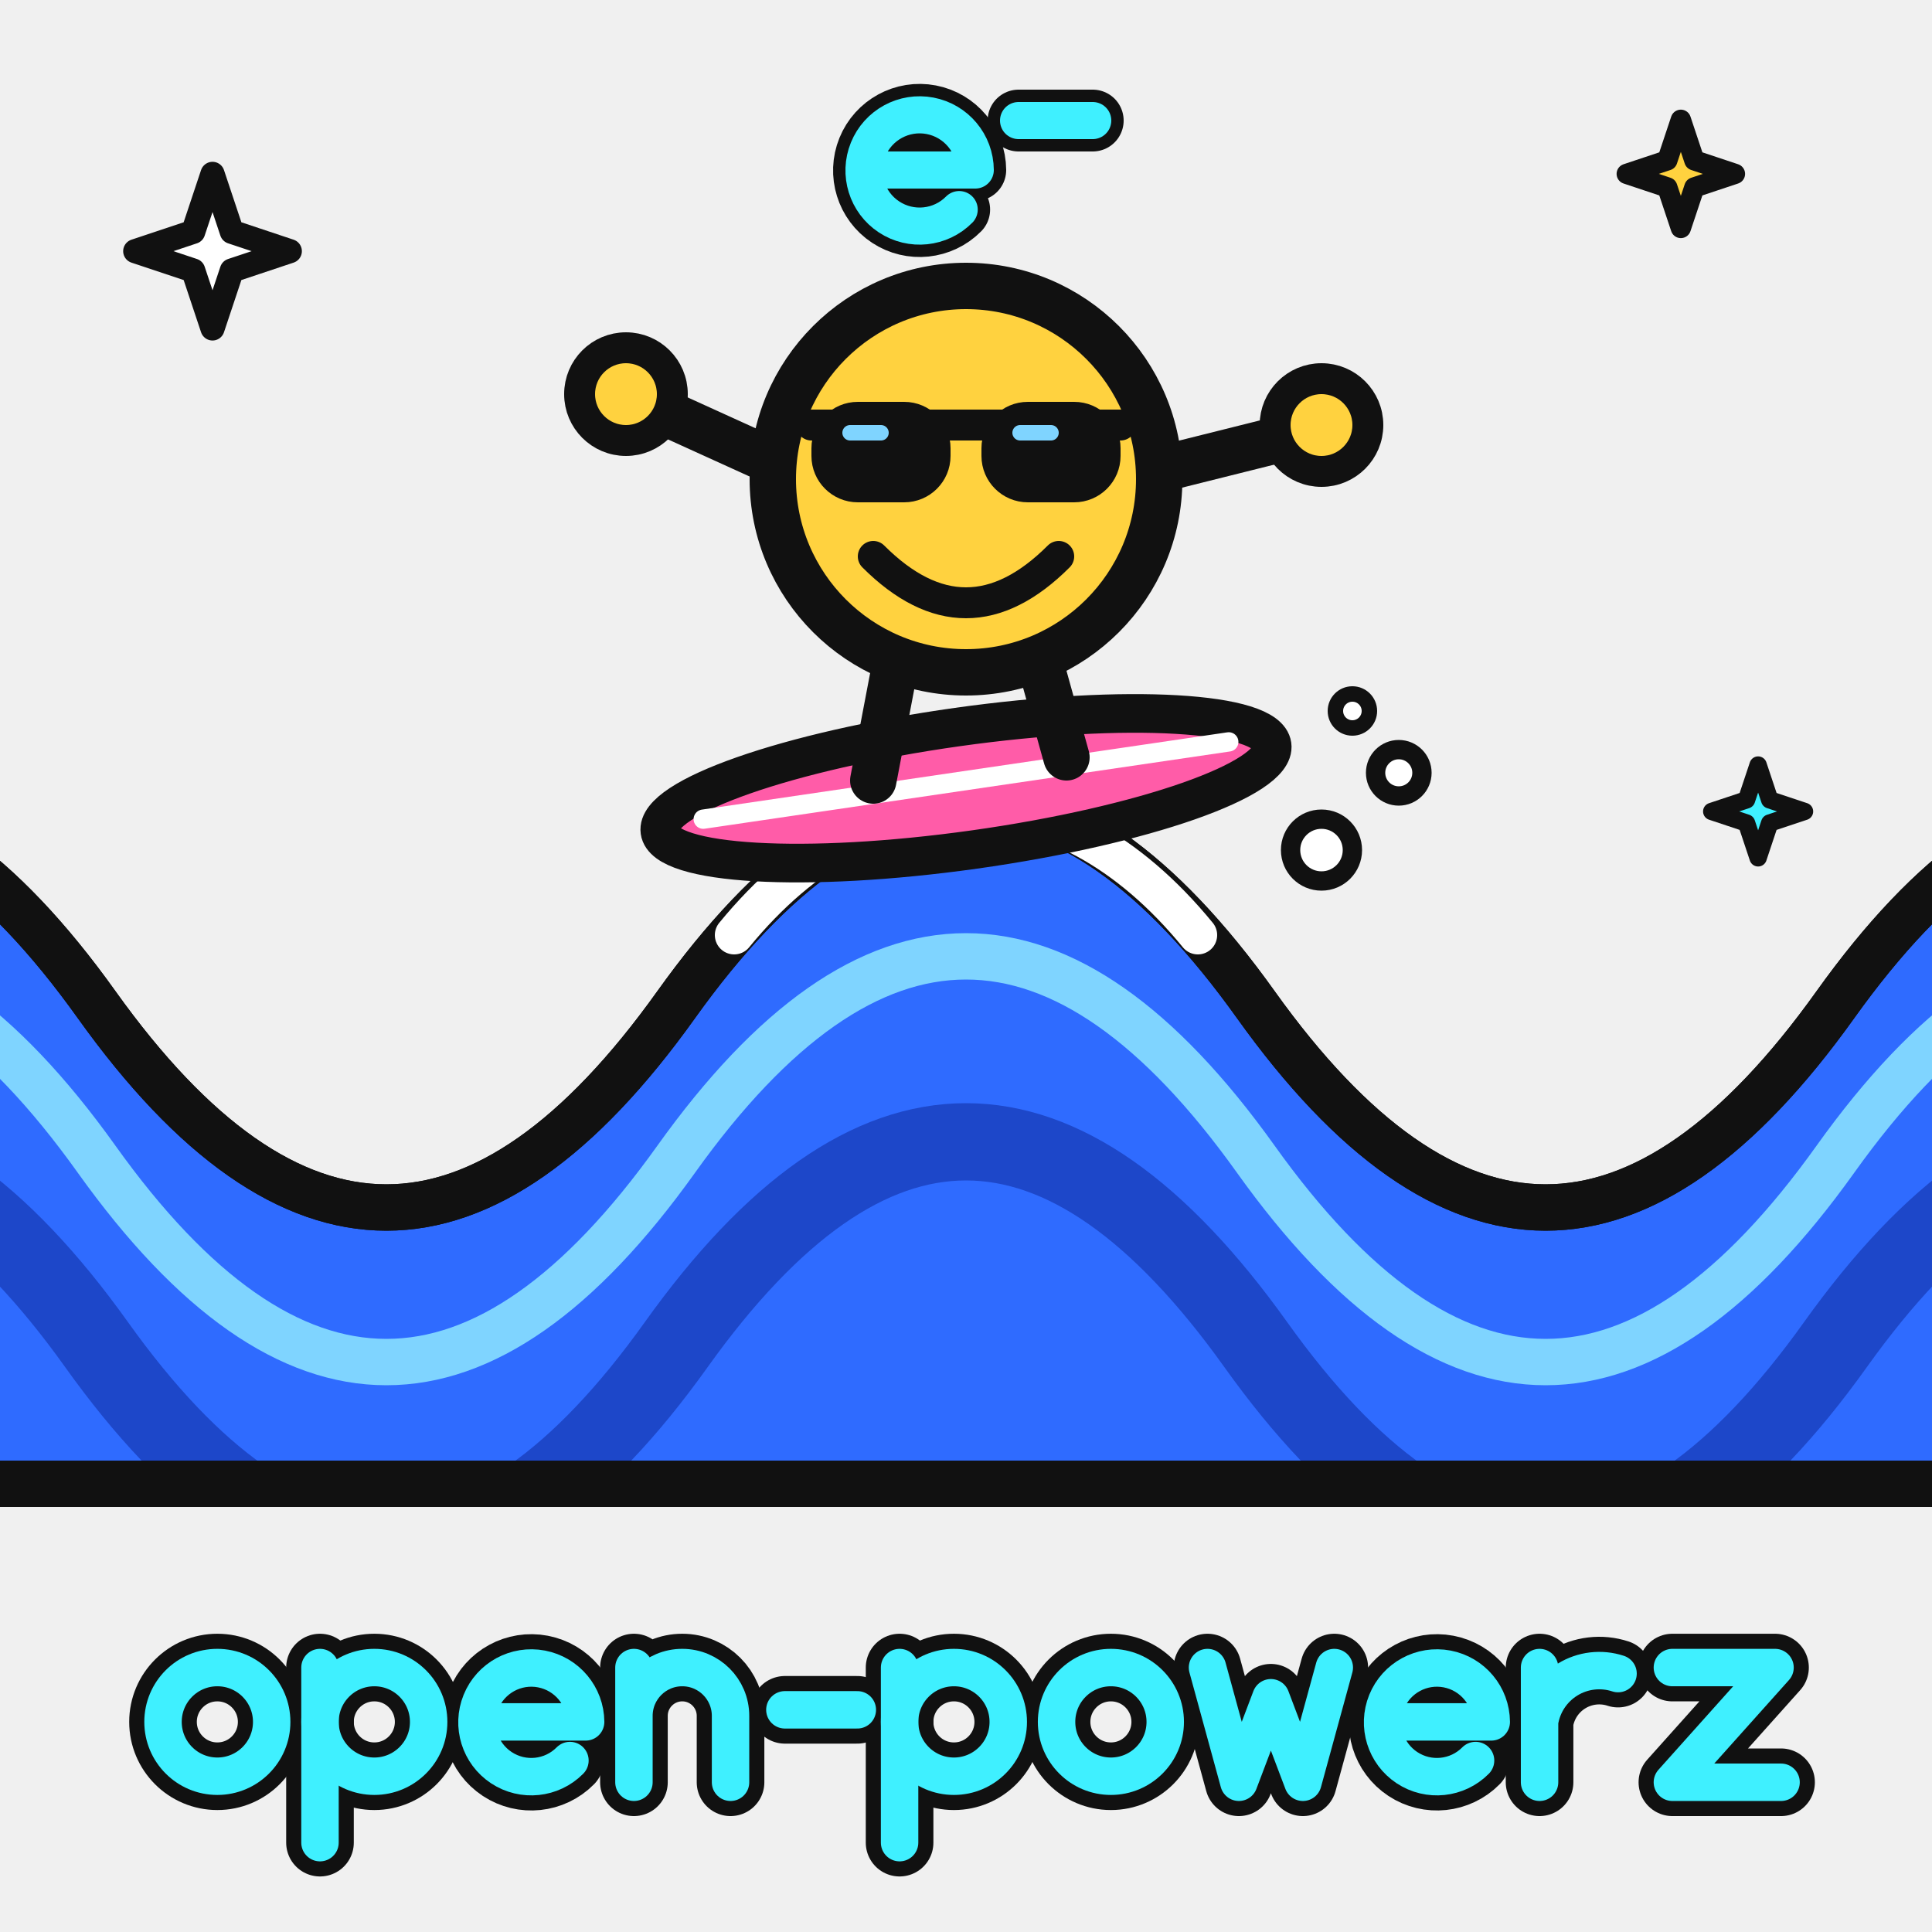
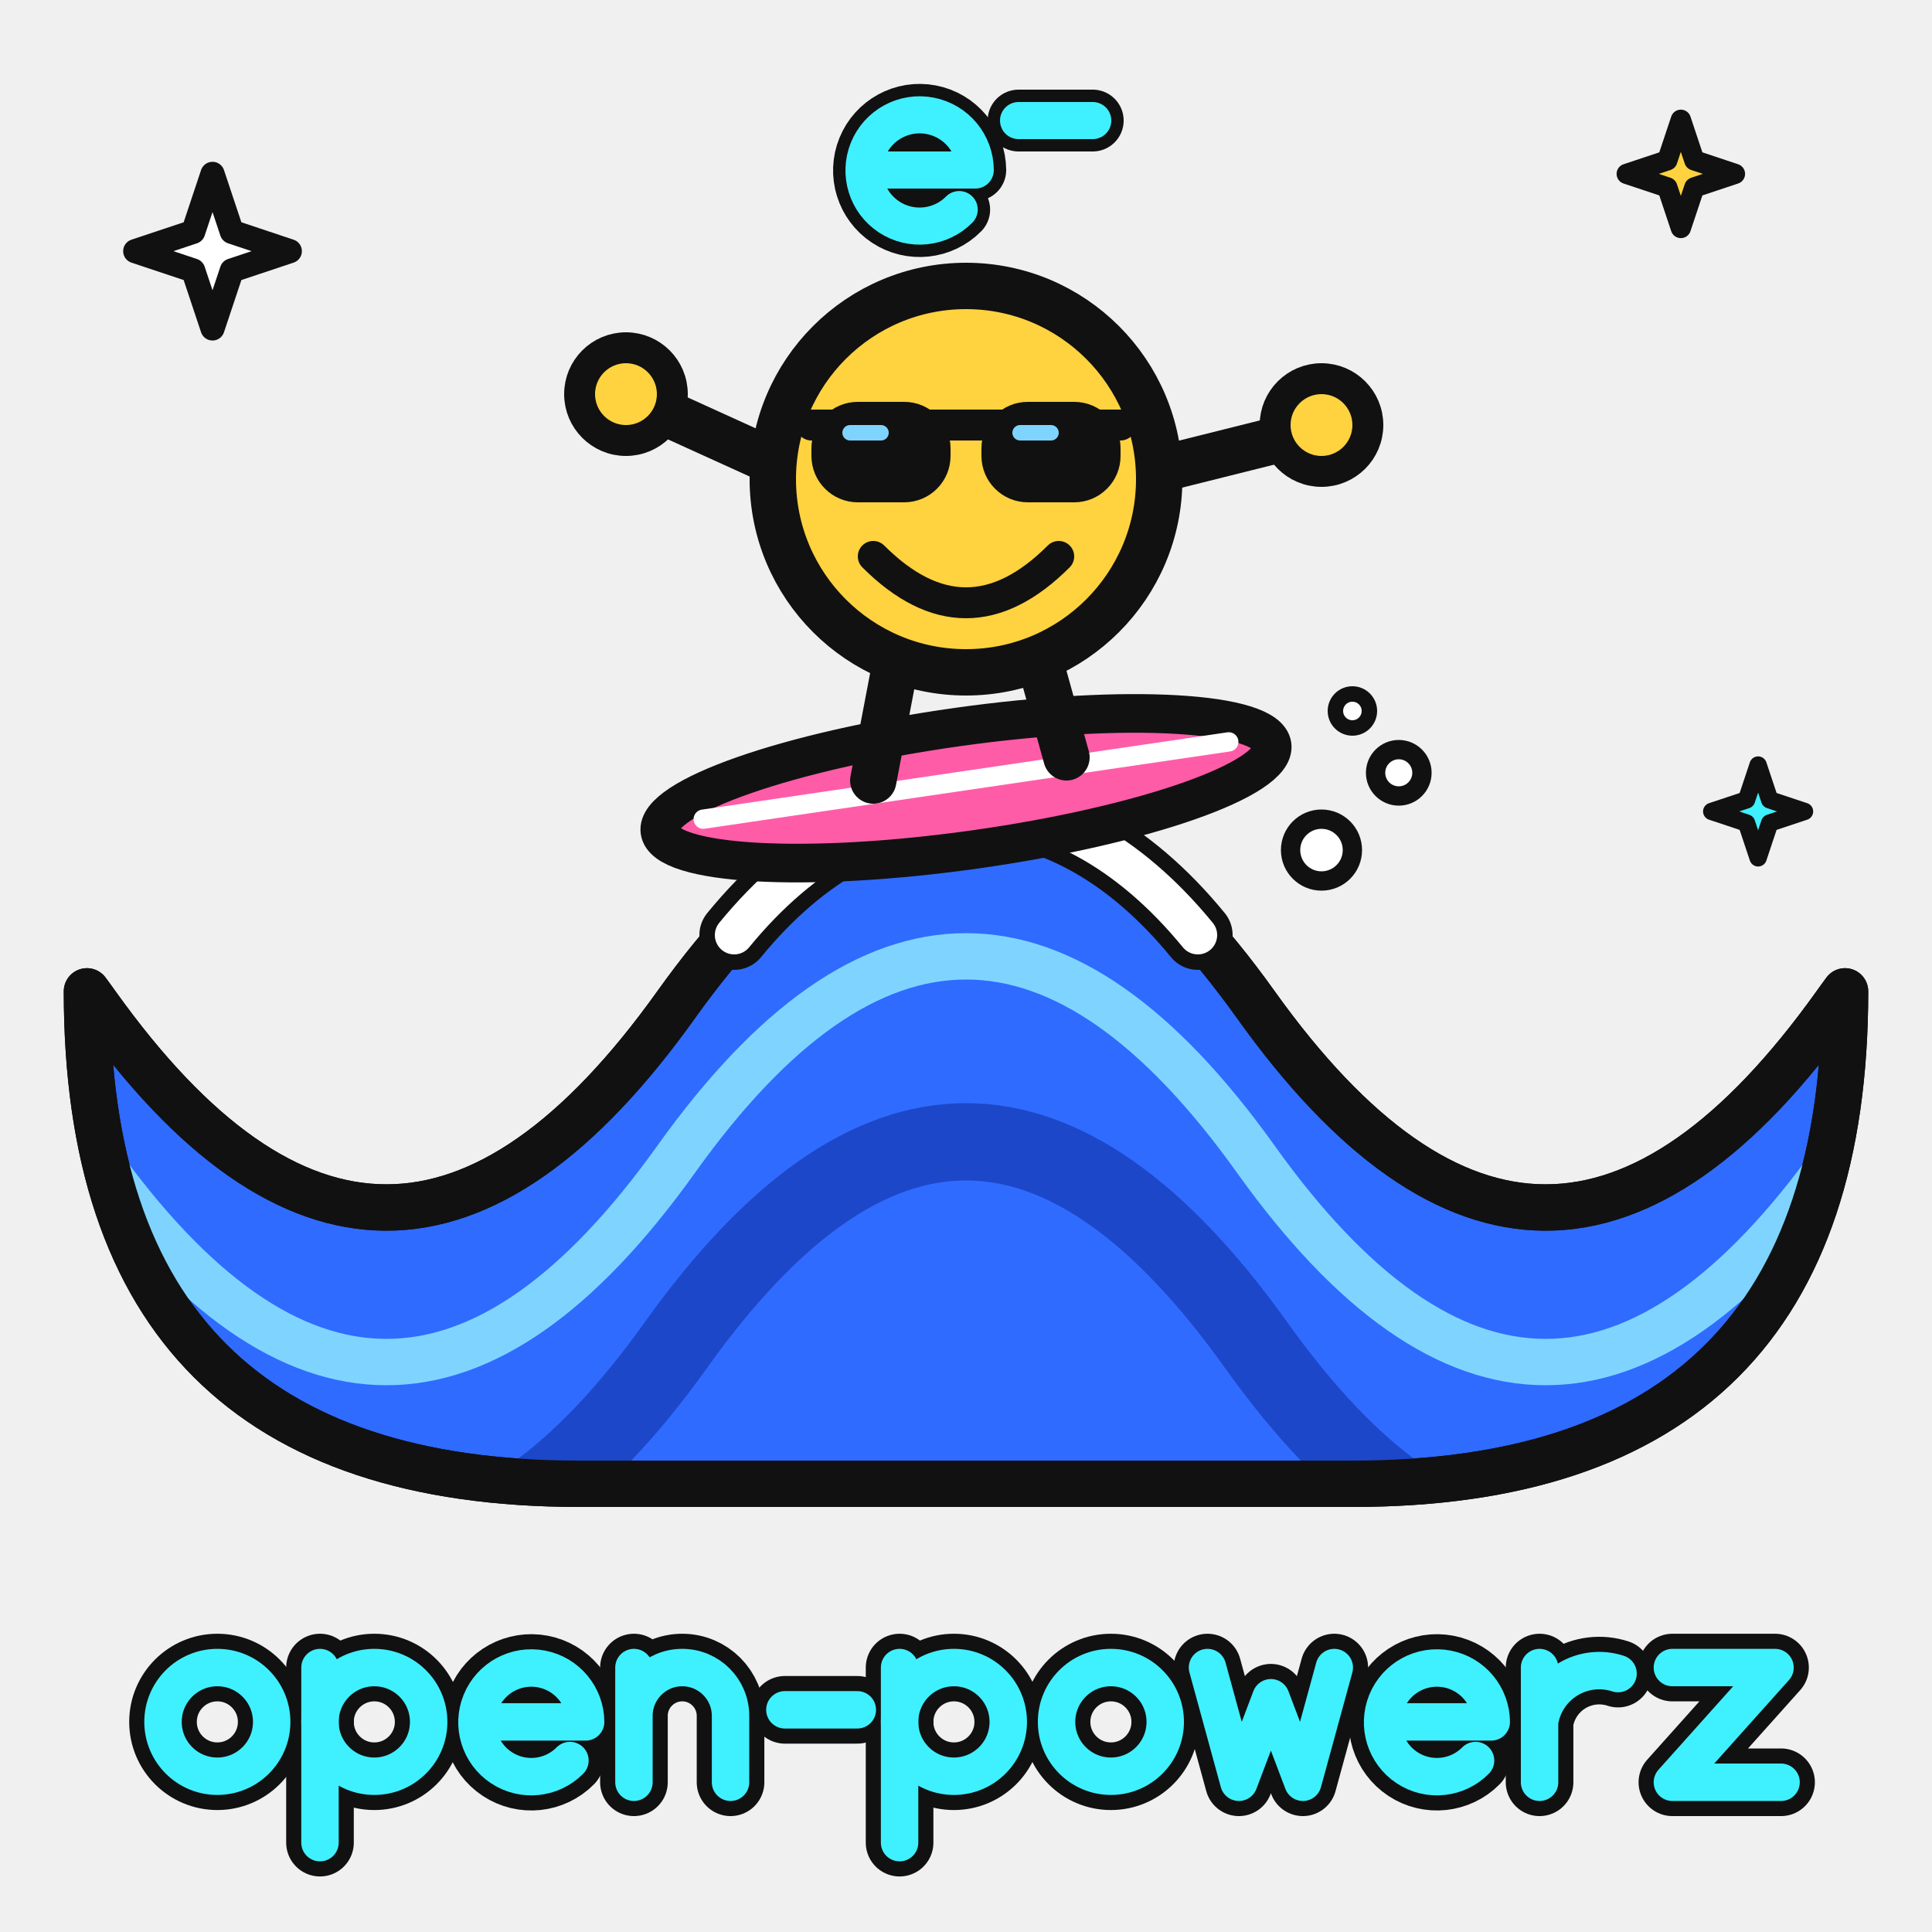
<svg xmlns="http://www.w3.org/2000/svg" width="200" height="200" viewBox="0 0 200 200">
  <defs>
    <symbol id="l-o" overflow="visible">
      <g fill="none">
        <circle cx="5" cy="5" r="4.5" />
      </g>
    </symbol>
    <symbol id="l-p" overflow="visible">
      <g fill="none">
        <path d="M0.5,0.5 V15" />
        <circle cx="5" cy="5" r="4.5" />
      </g>
    </symbol>
    <symbol id="l-e" overflow="visible">
      <g fill="none">
        <path d="M1,5 H9.5 A4.5,4.5 0 1,0 8.2,8.2" />
      </g>
    </symbol>
    <symbol id="l-n" overflow="visible">
      <g fill="none">
        <path d="M0.5,10 V0.5 M0.5,4.5 A4,4 0 0,1 8.5,4.5 V10" />
      </g>
    </symbol>
    <symbol id="l-w" overflow="visible">
      <g fill="none">
        <path d="M0,0.5 L2.6,10 L5.25,3 L7.9,10 L10.5,0.5" />
      </g>
    </symbol>
    <symbol id="l-r" overflow="visible">
      <g fill="none">
        <path d="M0.5,10 V0.5 M0.5,5 A5,5 0 0,1 7,1" />
      </g>
    </symbol>
    <symbol id="l-z" overflow="visible">
      <g fill="none">
        <path d="M0.5,0.5 H9 L0.5,10 H9.5" />
      </g>
    </symbol>
    <symbol id="l-s" overflow="visible">
      <g fill="none">
        <path d="M8.5,1.6 C7,0 1.6,0 1.6,2.6 C1.6,5.2 8.8,4.4 8.8,7.4 C8.8,10.4 2.5,10.6 0.8,8.4" />
      </g>
    </symbol>
    <symbol id="l-u" overflow="visible">
      <g fill="none">
        <path d="M0.5,0.5 V5.5 A4,4 0 0,0 8.5,5.5 M8.5,0.5 V10" />
      </g>
    </symbol>
    <symbol id="l-c" overflow="visible">
      <g fill="none">
        <path d="M8.6,2.3 A4.5,4.5 0 1,0 8.6,7.7" />
      </g>
    </symbol>
    <symbol id="l-a" overflow="visible">
      <g fill="none">
        <circle cx="4.5" cy="5" r="4.5" />
        <path d="M9,0.5 V10" />
      </g>
    </symbol>
    <symbol id="l-f" overflow="visible">
      <g fill="none">
        <path d="M7.5,-2.6 C6,-4.4 2.5,-4 2.5,-0.5 V10 M0,1 H6.5" />
      </g>
    </symbol>
    <symbol id="l-t" overflow="visible">
      <g fill="none">
        <path d="M2.5,-3 V7.5 Q2.5,10 6.5,9.6 M0,1 H6.5" />
      </g>
    </symbol>
    <symbol id="l-h" overflow="visible">
      <g fill="none">
        <path d="M0.5,-3.5 V10 M0.5,4.5 A4,4 0 0,1 8.5,4.5 V10" />
      </g>
    </symbol>
    <symbol id="l-m" overflow="visible">
      <g fill="none">
        <path d="M0.5,10 V0.5 M0.5,4 A3.5,3.5 0 0,1 7.5,4 V10 M7.5,4 A3.5,3.5 0 0,1 14.5,4 V10" />
      </g>
    </symbol>
    <symbol id="s-dash" overflow="visible">
      <g fill="none">
        <path d="M1,4 H7" />
      </g>
    </symbol>
    <symbol id="s-slash" overflow="visible">
      <g fill="none">
        <path d="M8,-3.5 L1,10" />
      </g>
    </symbol>
    <symbol id="u-O" overflow="visible">
      <g fill="none">
        <ellipse cx="6" cy="3.25" rx="5.5" ry="6.75" />
      </g>
    </symbol>
    <symbol id="u-P" overflow="visible">
      <g fill="none">
        <path d="M0.5,10 V-3.5 H5 A3.5,3.5 0 0,1 5,3.5 H0.5" />
      </g>
    </symbol>
    <symbol id="u-W" overflow="visible">
      <g fill="none">
        <path d="M0,-3.5 L3,10 L6.5,0 L10,10 L13,-3.5" />
      </g>
    </symbol>
    <symbol id="u-E" overflow="visible">
      <g fill="none">
        <path d="M8.5,-3.5 H0.5 V10 H8.5 M0.5,3.2 H7" />
      </g>
    </symbol>
    <symbol id="u-R" overflow="visible">
      <g fill="none">
        <path d="M0.5,10 V-3.5 H5 A3.5,3.5 0 0,1 5,3.5 H0.5 M4.5,3.5 L9,10" />
      </g>
    </symbol>
    <symbol id="u-Z" overflow="visible">
      <g fill="none">
        <path d="M0.5,-3.5 H9.5 L0.5,10 H9.5" />
      </g>
    </symbol>
    <symbol id="u-K" overflow="visible">
      <g fill="none">
        <path d="M0.5,-3.5 V10 M9,-3.5 L0.5,4.5 M3.6,1.6 L9.5,10" />
      </g>
    </symbol>
    <symbol id="u-M" overflow="visible">
      <g fill="none">
        <path d="M0.5,10 V-3.5 L6.5,5 L12.5,-3.5 V10" />
      </g>
    </symbol>
    <symbol id="u-C" overflow="visible">
      <g fill="none">
        <path d="M10.2,-1 A5.5,6.75 0 1,0 10.2,7.5" />
      </g>
    </symbol>
    <symbol id="u-U" overflow="visible">
      <g fill="none">
        <path d="M0.5,-3.5 V5.5 A4.5,4.5 0 0,0 9.5,5.5 V-3.5" />
      </g>
    </symbol>
    <symbol id="u-S" overflow="visible">
      <g fill="none">
        <path d="M9,-1.6 C8,-4.2 1,-4.6 1,-0.6 C1,3.4 9.5,2.4 9.5,6.4 C9.5,10.6 2,10.8 0.5,7.6" />
      </g>
    </symbol>
    <symbol id="u-B" overflow="visible">
      <g fill="none">
        <path d="M0.5,10 V-3.5 H5 A3.2,3.2 0 0,1 5,2.9 H0.5 M5,2.9 H5.6 A3.55,3.55 0 0,1 5.6,10 H0.5" />
      </g>
    </symbol>
    <symbol id="d-0" overflow="visible">
      <g fill="none">
        <ellipse cx="5" cy="3.25" rx="4.5" ry="6.75" />
        <path d="M7.4,-1.4 L2.6,7.9" />
      </g>
    </symbol>
    <symbol id="d-2" overflow="visible">
      <g fill="none">
        <path d="M1,-1 C2,-4.6 9,-4.6 9,-0.6 C9,3 4,5 0.5,10 H9.5" />
      </g>
    </symbol>
    <symbol id="d-3" overflow="visible">
      <g fill="none">
        <path d="M1,-2.2 C3,-4.6 9,-4.2 8.6,-0.6 C8.3,2 6,3 4,3 C7,3 9.5,4 9.5,6.6 C9.5,10.6 2.5,10.6 0.5,8" />
      </g>
    </symbol>
    <path id="spark" d="M0,-8 L2,-2 L8,0 L2,2 L0,8 L-2,2 L-8,0 L-2,-2 Z" />
    <clipPath id="sea-m">
-       <path d="M-162.5,130 C-137.5,165 -112.5,165 -87.5,130 C-62.5,95 -37.5,95 -12.5,130 C12.5,165 37.5,165 62.5,130 C87.5,95 112.5,95 137.5,130 C162.5,165 187.5,165 212.5,130 C237.5,95 262.5,95 287.5,130 L287.5,178 Q287.5,192 273.5,192 L-148.5,192 Q-162.5,192 -162.5,178 Z" />
+       <path d="M-13.75,128.28 C-13.33,128.84 -12.92,129.42 -12.5,130 C12.5,165 37.5,165 62.5,130 C87.5,95 112.5,95 137.5,130 C162.5,165 187.5,165 212.5,130 C212.92,129.42 213.33,128.84 213.75,128.28 Q213.75,192 150.03,192 L49.97,192 Q-13.75,192 -13.75,128.28 Z" />
    </clipPath>
  </defs>
  <use href="#spark" transform="translate(22,26) scale(1)" fill="#fff" stroke="#111" stroke-width="2.5" stroke-linejoin="round" />
  <use href="#spark" transform="translate(174,18) scale(0.7)" fill="#ffd23f" stroke="#111" stroke-width="3" stroke-linejoin="round" />
  <use href="#spark" transform="translate(182,84) scale(0.6)" fill="#3ff0ff" stroke="#111" stroke-width="3" stroke-linejoin="round" />
  <g transform="translate(20,0) scale(0.8)">
    <g stroke="#111" stroke-linejoin="round" stroke-linecap="round">
-       <path d="M-162.5,130 C-137.5,165 -112.5,165 -87.5,130 C-62.5,95 -37.5,95 -12.5,130 C12.5,165 37.5,165 62.5,130 C87.5,95 112.5,95 137.5,130 C162.5,165 187.5,165 212.5,130 C237.5,95 262.5,95 287.5,130 L287.5,178 Q287.5,192 273.5,192 L-148.5,192 Q-162.5,192 -162.5,178 Z" fill="#2f6bff" stroke-width="6" />
+       <path d="M-13.75,128.28 C-13.33,128.84 -12.92,129.42 -12.5,130 C12.5,165 37.5,165 62.5,130 C87.5,95 112.5,95 137.5,130 C162.5,165 187.5,165 212.5,130 C212.92,129.42 213.33,128.84 213.75,128.28 Q213.75,192 150.03,192 L49.97,192 Q-13.75,192 -13.75,128.28 Z" fill="#2f6bff" stroke-width="6" />
      <g clip-path="url(#sea-m)" fill="none">
        <path d="M-162.5,150 C-137.5,185 -112.5,185 -87.5,150 C-62.5,115 -37.5,115 -12.5,150 C12.5,185 37.5,185 62.5,150 C87.5,115 112.5,115 137.5,150 C162.5,185 187.5,185 212.5,150 C237.5,115 262.5,115 287.5,150" stroke="#7fd4ff" stroke-width="6" />
        <path d="M-162.5,174 C-137.5,209 -112.5,209 -87.5,174 C-62.5,139 -37.5,139 -12.5,174 C12.5,209 37.5,209 62.5,174 C87.5,139 112.5,139 137.5,174 C162.5,209 187.5,209 212.5,174 C237.5,139 262.5,139 287.5,174" stroke="#1d47c9" stroke-width="10" />
      </g>
-       <path d="M-162.5,130 C-137.5,165 -112.5,165 -87.5,130 C-62.5,95 -37.5,95 -12.5,130 C12.5,165 37.5,165 62.5,130 C87.5,95 112.5,95 137.5,130 C162.5,165 187.5,165 212.5,130 C237.5,95 262.5,95 287.5,130 L287.5,178 Q287.5,192 273.5,192 L-148.5,192 Q-162.5,192 -162.5,178 Z" fill="none" stroke-width="6" />
+       <path d="M-13.75,128.28 C-13.33,128.84 -12.92,129.42 -12.5,130 C12.5,165 37.5,165 62.5,130 C87.5,95 112.5,95 137.5,130 C162.5,165 187.5,165 212.5,130 C212.92,129.42 213.33,128.84 213.75,128.28 Q213.75,192 150.03,192 L49.97,192 Q-13.75,192 -13.75,128.28 Z" fill="none" stroke-width="6" />
+       <path d="M70,121 C88,99 112,99 130,121" fill="none" stroke-width="9" />
      <path d="M70,121 C88,99 112,99 130,121" fill="none" stroke="#fff" stroke-width="5" />
      <circle cx="146" cy="110" r="4" fill="#fff" stroke-width="2.5" />
      <circle cx="156" cy="100" r="3" fill="#fff" stroke-width="2.5" />
      <circle cx="150" cy="92" r="2.2" fill="#fff" stroke-width="2" />
    </g>
    <g stroke="#111" stroke-linejoin="round" stroke-linecap="round">
      <ellipse cx="100" cy="102" rx="40" ry="8" transform="rotate(-8,100,102)" fill="#ff5ca8" stroke-width="5" />
      <path d="M66,106 L134,96" stroke="#fff" stroke-width="2.5" />
      <path d="M92,80 L88,101 M108,80 L113,98" stroke-width="6" />
      <path d="M80,62 L58,52 M120,62 L144,56" stroke-width="6" />
      <circle cx="56" cy="51" r="6" fill="#ffd23f" stroke-width="4" />
      <circle cx="146" cy="55" r="6" fill="#ffd23f" stroke-width="4" />
      <circle cx="100" cy="62" r="25" fill="#ffd23f" stroke-width="6" />
      <path d="M80,55 H120" stroke-width="4" />
      <rect x="81" y="53" width="16" height="11" rx="5" fill="#111" stroke-width="2" />
      <rect x="103" y="53" width="16" height="11" rx="5" fill="#111" stroke-width="2" />
      <path d="M85,56 L89,56 M107,56 L111,56" stroke="#7fd4ff" stroke-width="2" />
      <path d="M88,72 Q100,84 112,72" fill="none" stroke-width="4" />
      <g transform="translate(86,14) scale(1.6)" fill="none">
        <use href="#l-e" stroke="#111" stroke-width="5" />
        <use href="#l-e" stroke="#3ff0ff" stroke-width="3" />
        <path d="M13,1 H19" stroke="#111" stroke-width="5" />
        <path d="M13,1 H19" stroke="#3ff0ff" stroke-width="3" />
      </g>
    </g>
  </g>
  <g transform="translate(16.25,172) scale(1.25)" fill="none" stroke-linecap="round" stroke-linejoin="round">
    <g stroke="#111" stroke-width="5.6">
      <use href="#l-o" x="0" />
      <use href="#l-p" x="13" />
      <use href="#l-e" x="26" />
      <use href="#l-n" x="39" />
      <use href="#s-dash" x="51" />
      <use href="#l-p" x="61" />
      <use href="#l-o" x="74" />
      <use href="#l-w" x="87" />
      <use href="#l-e" x="101" />
      <use href="#l-r" x="114" />
      <use href="#l-z" x="125" />
    </g>
    <g stroke="#3ff0ff" stroke-width="3.1">
      <use href="#l-o" x="0" />
      <use href="#l-p" x="13" />
      <use href="#l-e" x="26" />
      <use href="#l-n" x="39" />
      <use href="#s-dash" x="51" />
      <use href="#l-p" x="61" />
      <use href="#l-o" x="74" />
      <use href="#l-w" x="87" />
      <use href="#l-e" x="101" />
      <use href="#l-r" x="114" />
      <use href="#l-z" x="125" />
    </g>
  </g>
</svg>
